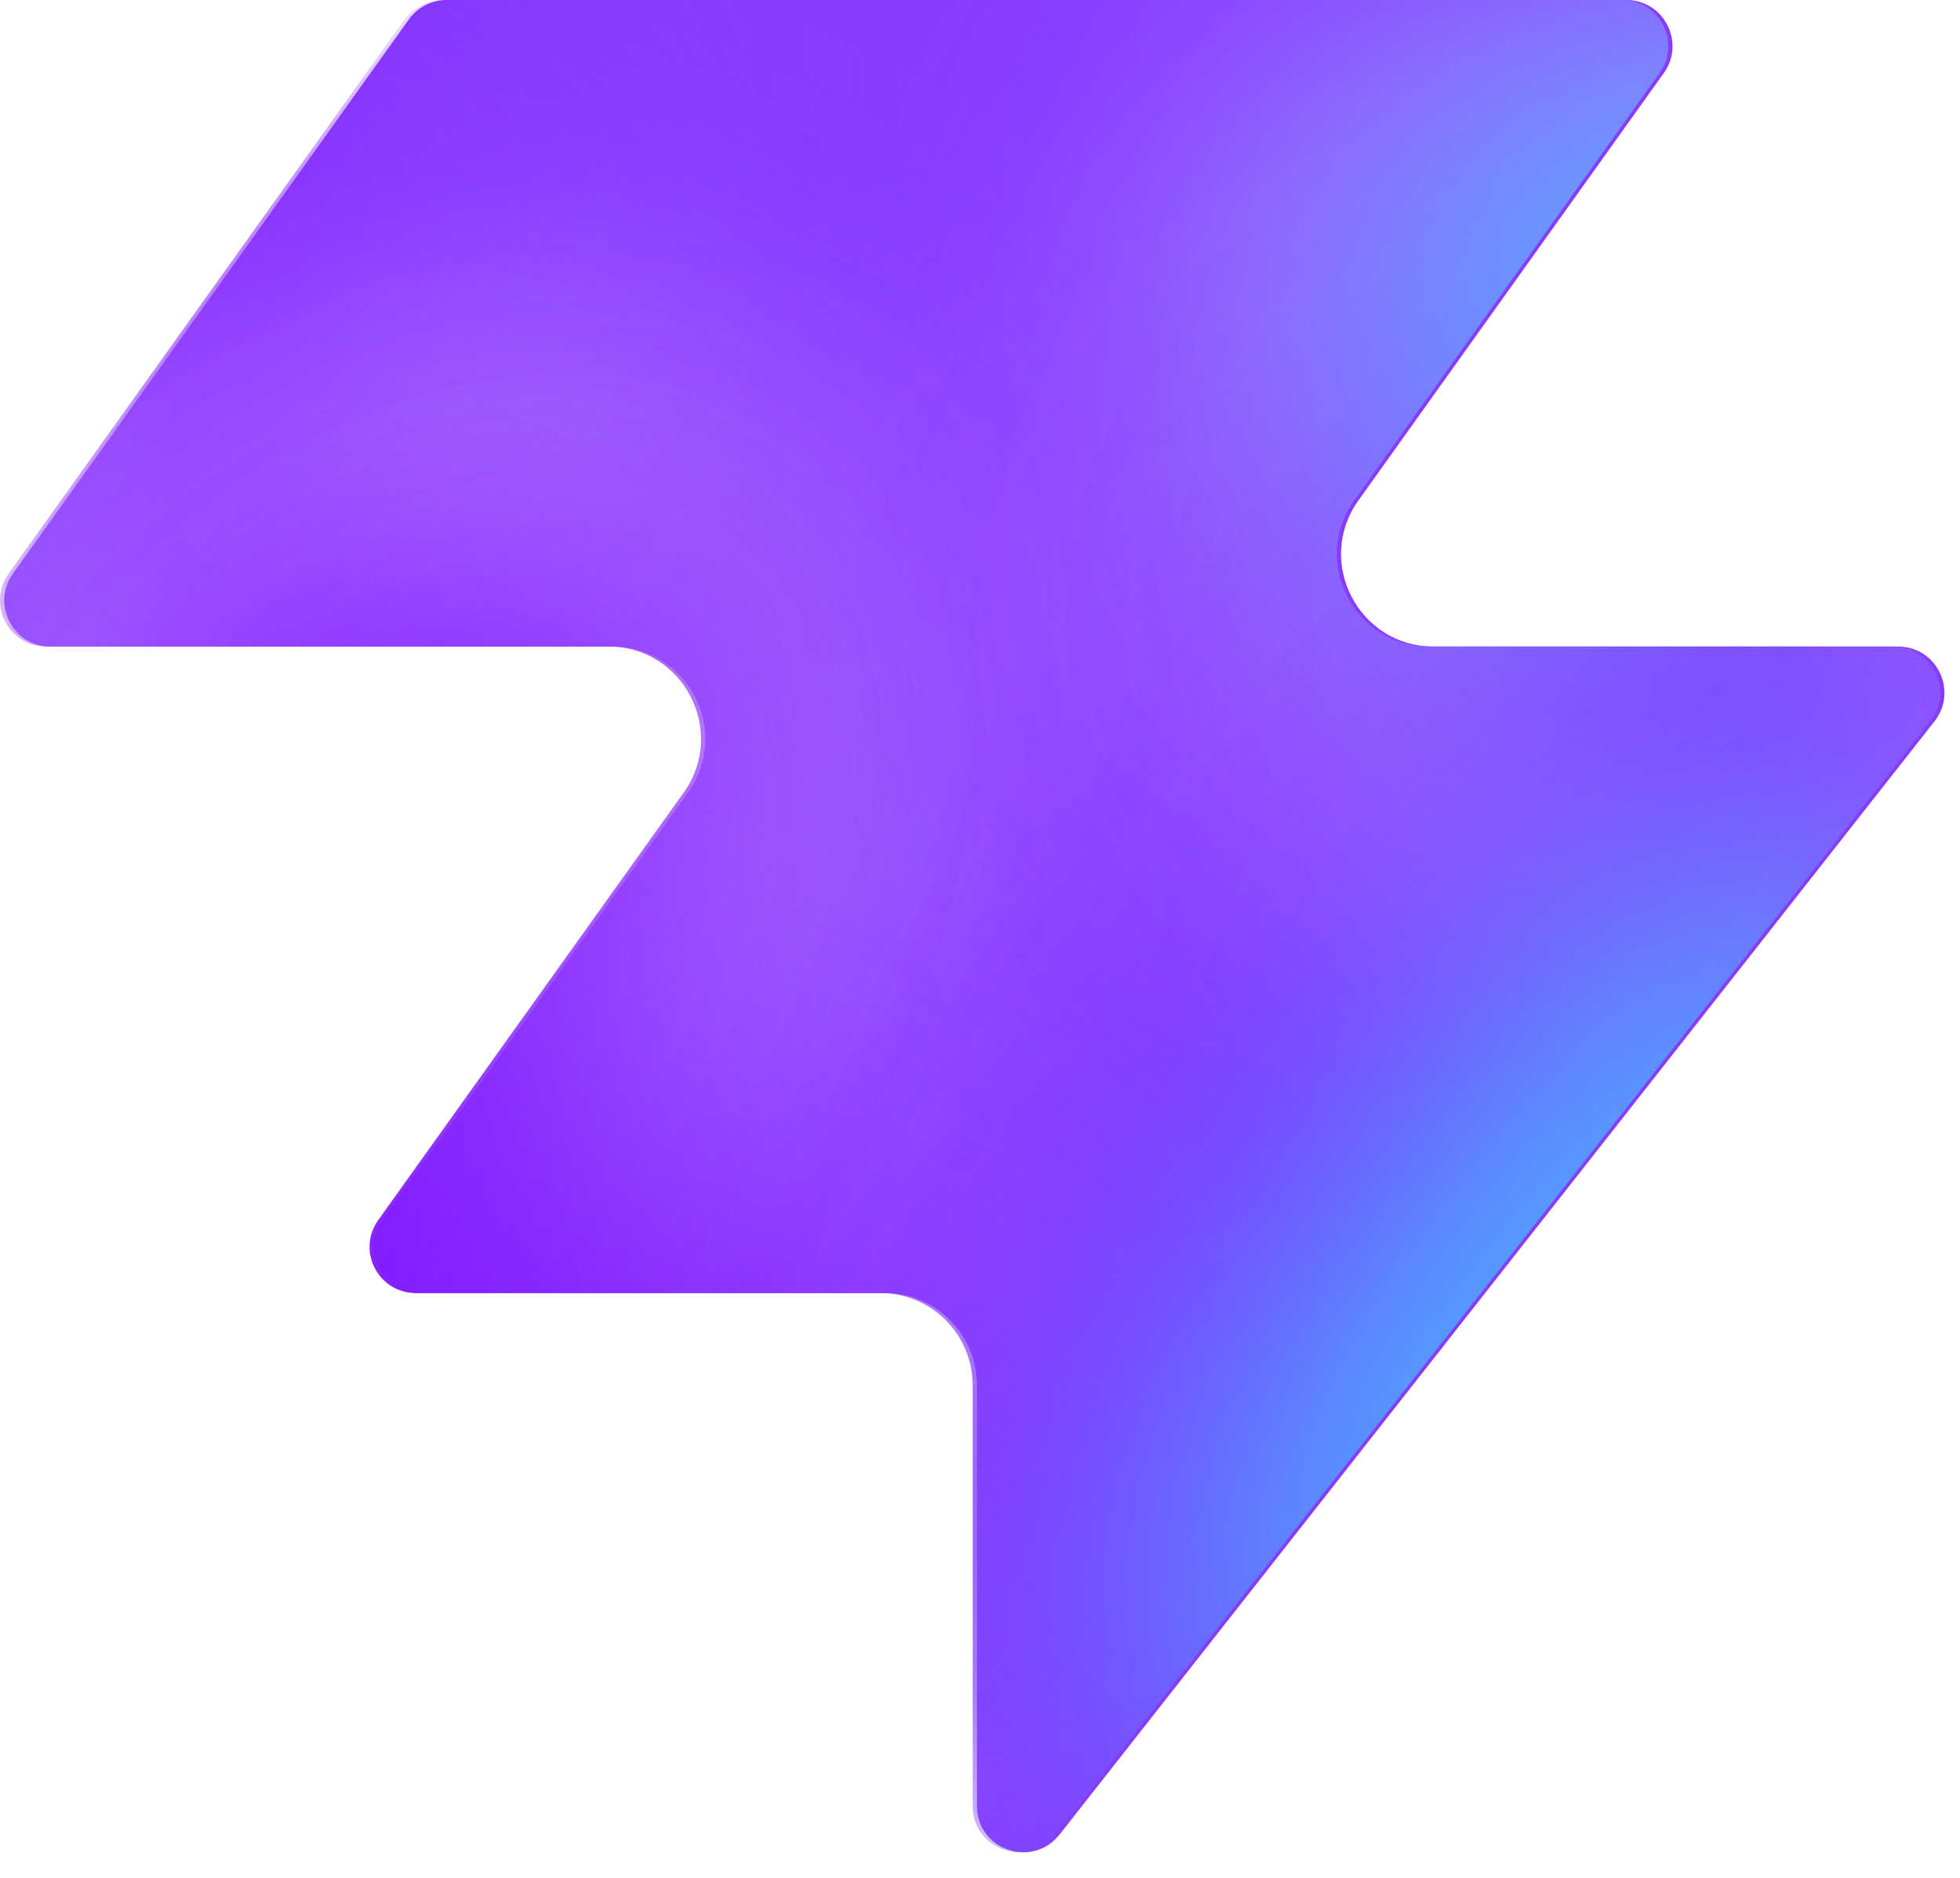
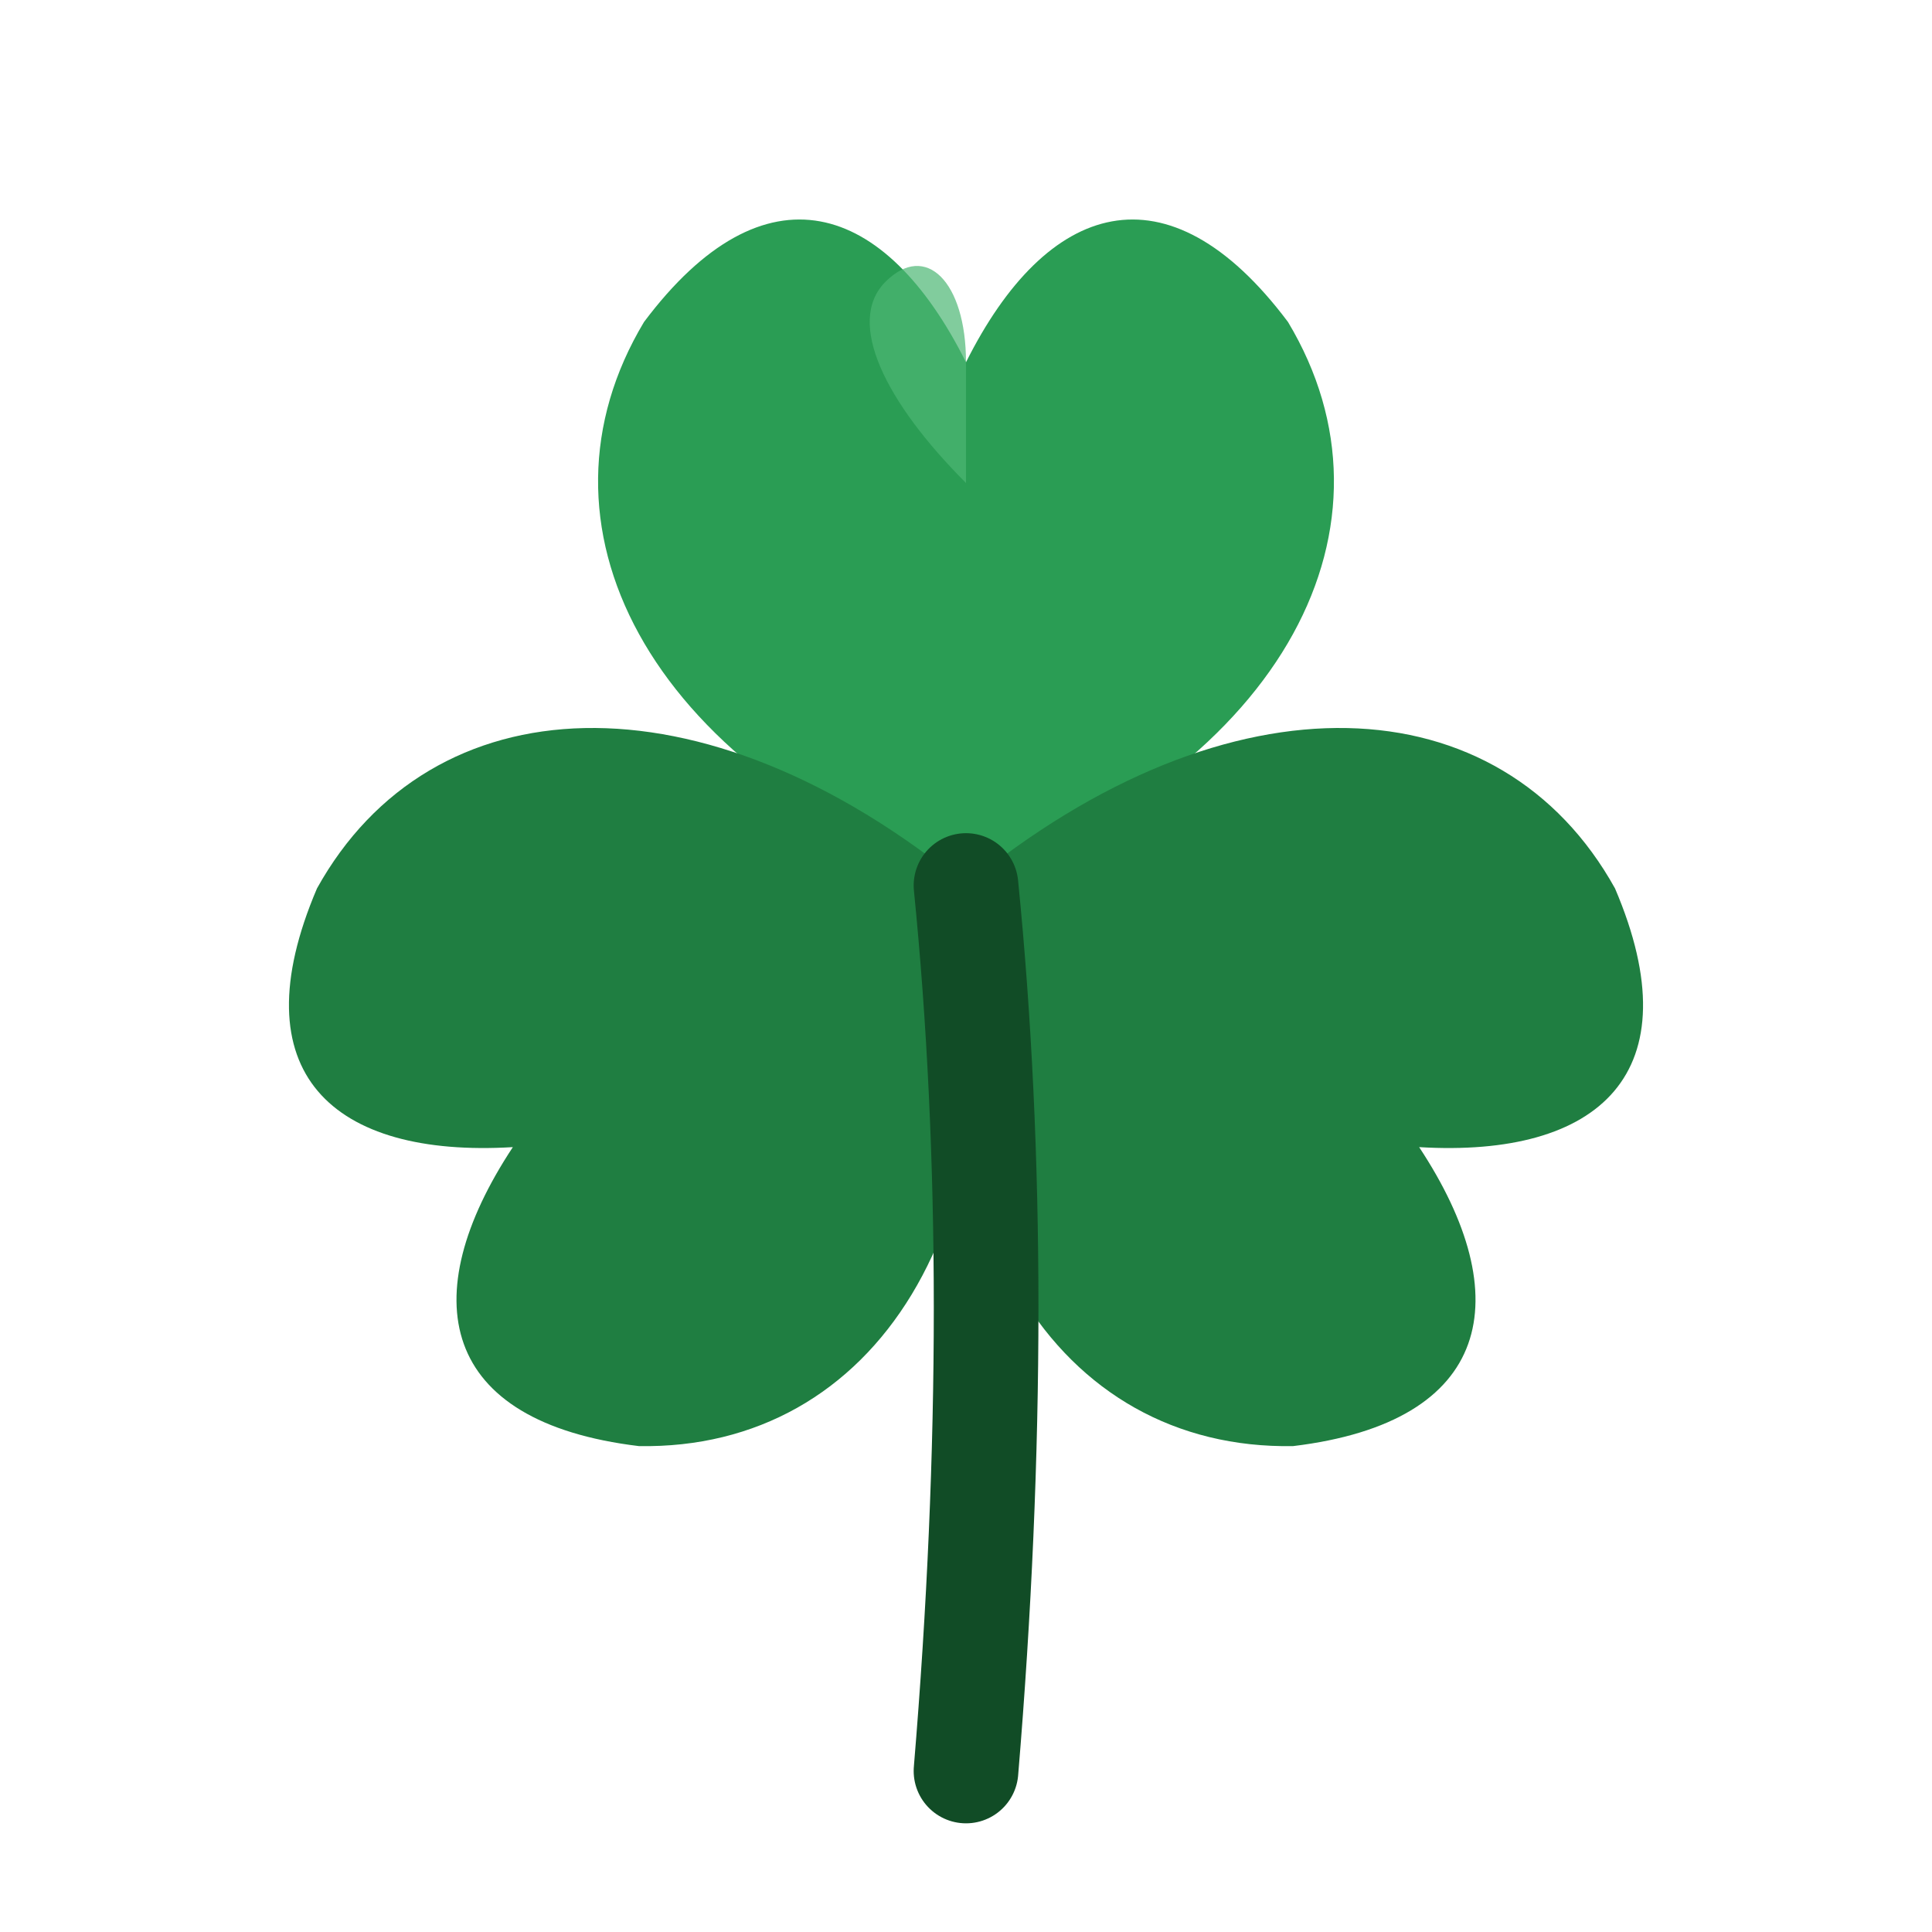
- <svg xmlns="http://www.w3.org/2000/svg" width="48" height="46" fill="none" viewBox="0 0 48 46">
-   <path fill="#863bff" d="M25.946 44.938c-.664.845-2.021.375-2.021-.698V33.937a2.26 2.26 0 0 0-2.262-2.262H10.287c-.92 0-1.456-1.04-.92-1.788l7.48-10.471c1.07-1.497 0-3.578-1.842-3.578H1.237c-.92 0-1.456-1.04-.92-1.788L10.013.474c.214-.297.556-.474.92-.474h28.894c.92 0 1.456 1.04.92 1.788l-7.48 10.471c-1.07 1.498 0 3.579 1.842 3.579h11.377c.943 0 1.473 1.088.89 1.83L25.947 44.94z" style="fill:#863bff;fill:color(display-p3 .525 .23 1);fill-opacity:1" />
-   <mask id="a" width="48" height="46" x="0" y="0" maskUnits="userSpaceOnUse" style="mask-type:alpha">
-     <path fill="#000" d="M25.842 44.938c-.664.844-2.021.375-2.021-.698V33.937a2.26 2.26 0 0 0-2.262-2.262H10.183c-.92 0-1.456-1.04-.92-1.788l7.48-10.471c1.07-1.498 0-3.579-1.842-3.579H1.133c-.92 0-1.456-1.04-.92-1.787L9.91.473c.214-.297.556-.474.92-.474h28.894c.92 0 1.456 1.04.92 1.788l-7.48 10.471c-1.07 1.498 0 3.578 1.842 3.578h11.377c.943 0 1.473 1.088.89 1.832L25.843 44.94z" style="fill:#000;fill-opacity:1" />
-   </mask>
-   <g mask="url(#a)">
-     <g filter="url(#b)">
-       <ellipse cx="5.508" cy="14.704" fill="#ede6ff" rx="5.508" ry="14.704" style="fill:#ede6ff;fill:color(display-p3 .927 .903 1);fill-opacity:1" transform="matrix(.00324 1 1 -.00324 -4.47 31.516)" />
+ <svg xmlns="http://www.w3.org/2000/svg" viewBox="0 0 48 48" fill="none">
+   <g transform="translate(24 22)">
+     <g>
+       <path d="M0 0 C-8 -3 -11 -9 -8 -14 C-5 -18 -2 -17 0 -13 C2 -17 5 -18 8 -14 C11 -9 8 -3 0 0 Z" fill="#2A9D54" />
+       <path d="M0 -10 C-2 -12 -3 -14 -2 -15 C-1 -16 0 -15 0 -13 Z" fill="#4CB673" opacity="0.7" />
    </g>
-     <g filter="url(#c)">
-       <ellipse cx="10.399" cy="29.851" fill="#ede6ff" rx="10.399" ry="29.851" style="fill:#ede6ff;fill:color(display-p3 .927 .903 1);fill-opacity:1" transform="matrix(.00324 1 1 -.00324 -39.328 7.883)" />
+     <g transform="rotate(120)">
+       <path d="M0 0 C-8 -3 -11 -9 -8 -14 C-5 -18 -2 -17 0 -13 C2 -17 5 -18 8 -14 C11 -9 8 -3 0 0 Z" fill="#1F7E41" />
    </g>
-     <g filter="url(#d)">
-       <ellipse cx="5.508" cy="30.487" fill="#7e14ff" rx="5.508" ry="30.487" style="fill:#7e14ff;fill:color(display-p3 .492 .077 1);fill-opacity:1" transform="rotate(89.814 -25.913 -14.639)scale(1 -1)" />
-     </g>
-     <g filter="url(#e)">
-       <ellipse cx="5.508" cy="30.599" fill="#7e14ff" rx="5.508" ry="30.599" style="fill:#7e14ff;fill:color(display-p3 .492 .077 1);fill-opacity:1" transform="rotate(89.814 -32.644 -3.334)scale(1 -1)" />
-     </g>
-     <g filter="url(#f)">
-       <ellipse cx="5.508" cy="30.599" fill="#7e14ff" rx="5.508" ry="30.599" style="fill:#7e14ff;fill:color(display-p3 .492 .077 1);fill-opacity:1" transform="matrix(.00324 1 1 -.00324 -34.34 30.47)" />
-     </g>
-     <g filter="url(#g)">
-       <ellipse cx="14.072" cy="22.078" fill="#ede6ff" rx="14.072" ry="22.078" style="fill:#ede6ff;fill:color(display-p3 .927 .903 1);fill-opacity:1" transform="rotate(93.35 24.506 48.493)scale(-1 1)" />
-     </g>
-     <g filter="url(#h)">
-       <ellipse cx="3.47" cy="21.501" fill="#7e14ff" rx="3.47" ry="21.501" style="fill:#7e14ff;fill:color(display-p3 .492 .077 1);fill-opacity:1" transform="rotate(89.009 28.708 47.59)scale(-1 1)" />
-     </g>
-     <g filter="url(#i)">
-       <ellipse cx="3.47" cy="21.501" fill="#7e14ff" rx="3.47" ry="21.501" style="fill:#7e14ff;fill:color(display-p3 .492 .077 1);fill-opacity:1" transform="rotate(89.009 28.708 47.59)scale(-1 1)" />
-     </g>
-     <g filter="url(#j)">
-       <ellipse cx=".387" cy="8.972" fill="#7e14ff" rx="4.407" ry="29.108" style="fill:#7e14ff;fill:color(display-p3 .492 .077 1);fill-opacity:1" transform="rotate(39.51 .387 8.972)" />
-     </g>
-     <g filter="url(#k)">
-       <ellipse cx="47.523" cy="-6.092" fill="#7e14ff" rx="4.407" ry="29.108" style="fill:#7e14ff;fill:color(display-p3 .492 .077 1);fill-opacity:1" transform="rotate(37.892 47.523 -6.092)" />
-     </g>
-     <g filter="url(#l)">
-       <ellipse cx="41.412" cy="6.333" fill="#47bfff" rx="5.971" ry="9.665" style="fill:#47bfff;fill:color(display-p3 .28 .748 1);fill-opacity:1" transform="rotate(37.892 41.412 6.333)" />
-     </g>
-     <g filter="url(#m)">
-       <ellipse cx="-1.879" cy="38.332" fill="#7e14ff" rx="4.407" ry="29.108" style="fill:#7e14ff;fill:color(display-p3 .492 .077 1);fill-opacity:1" transform="rotate(37.892 -1.88 38.332)" />
-     </g>
-     <g filter="url(#n)">
-       <ellipse cx="-1.879" cy="38.332" fill="#7e14ff" rx="4.407" ry="29.108" style="fill:#7e14ff;fill:color(display-p3 .492 .077 1);fill-opacity:1" transform="rotate(37.892 -1.88 38.332)" />
-     </g>
-     <g filter="url(#o)">
-       <ellipse cx="35.651" cy="29.907" fill="#7e14ff" rx="4.407" ry="29.108" style="fill:#7e14ff;fill:color(display-p3 .492 .077 1);fill-opacity:1" transform="rotate(37.892 35.651 29.907)" />
-     </g>
-     <g filter="url(#p)">
-       <ellipse cx="38.418" cy="32.4" fill="#47bfff" rx="5.971" ry="15.297" style="fill:#47bfff;fill:color(display-p3 .28 .748 1);fill-opacity:1" transform="rotate(37.892 38.418 32.4)" />
+     <g transform="rotate(240)">
+       <path d="M0 0 C-8 -3 -11 -9 -8 -14 C-5 -18 -2 -17 0 -13 C2 -17 5 -18 8 -14 C11 -9 8 -3 0 0 Z" fill="#1F7E41" />
    </g>
  </g>
-   <defs>
-     <filter id="b" width="60.045" height="41.654" x="-19.77" y="16.149" color-interpolation-filters="sRGB" filterUnits="userSpaceOnUse">
-       <feFlood flood-opacity="0" result="BackgroundImageFix" />
-       <feBlend in="SourceGraphic" in2="BackgroundImageFix" result="shape" />
-       <feGaussianBlur result="effect1_foregroundBlur_2002_17158" stdDeviation="7.659" />
-     </filter>
-     <filter id="c" width="90.34" height="51.437" x="-54.613" y="-7.533" color-interpolation-filters="sRGB" filterUnits="userSpaceOnUse">
-       <feFlood flood-opacity="0" result="BackgroundImageFix" />
-       <feBlend in="SourceGraphic" in2="BackgroundImageFix" result="shape" />
-       <feGaussianBlur result="effect1_foregroundBlur_2002_17158" stdDeviation="7.659" />
-     </filter>
-     <filter id="d" width="79.355" height="29.4" x="-49.64" y="2.03" color-interpolation-filters="sRGB" filterUnits="userSpaceOnUse">
-       <feFlood flood-opacity="0" result="BackgroundImageFix" />
-       <feBlend in="SourceGraphic" in2="BackgroundImageFix" result="shape" />
-       <feGaussianBlur result="effect1_foregroundBlur_2002_17158" stdDeviation="4.596" />
-     </filter>
-     <filter id="e" width="79.579" height="29.4" x="-45.045" y="20.029" color-interpolation-filters="sRGB" filterUnits="userSpaceOnUse">
-       <feFlood flood-opacity="0" result="BackgroundImageFix" />
-       <feBlend in="SourceGraphic" in2="BackgroundImageFix" result="shape" />
-       <feGaussianBlur result="effect1_foregroundBlur_2002_17158" stdDeviation="4.596" />
-     </filter>
-     <filter id="f" width="79.579" height="29.4" x="-43.513" y="21.178" color-interpolation-filters="sRGB" filterUnits="userSpaceOnUse">
-       <feFlood flood-opacity="0" result="BackgroundImageFix" />
-       <feBlend in="SourceGraphic" in2="BackgroundImageFix" result="shape" />
-       <feGaussianBlur result="effect1_foregroundBlur_2002_17158" stdDeviation="4.596" />
-     </filter>
-     <filter id="g" width="74.749" height="58.852" x="15.756" y="-17.901" color-interpolation-filters="sRGB" filterUnits="userSpaceOnUse">
-       <feFlood flood-opacity="0" result="BackgroundImageFix" />
-       <feBlend in="SourceGraphic" in2="BackgroundImageFix" result="shape" />
-       <feGaussianBlur result="effect1_foregroundBlur_2002_17158" stdDeviation="7.659" />
-     </filter>
-     <filter id="h" width="61.377" height="25.362" x="23.548" y="2.284" color-interpolation-filters="sRGB" filterUnits="userSpaceOnUse">
-       <feFlood flood-opacity="0" result="BackgroundImageFix" />
-       <feBlend in="SourceGraphic" in2="BackgroundImageFix" result="shape" />
-       <feGaussianBlur result="effect1_foregroundBlur_2002_17158" stdDeviation="4.596" />
-     </filter>
-     <filter id="i" width="61.377" height="25.362" x="23.548" y="2.284" color-interpolation-filters="sRGB" filterUnits="userSpaceOnUse">
-       <feFlood flood-opacity="0" result="BackgroundImageFix" />
-       <feBlend in="SourceGraphic" in2="BackgroundImageFix" result="shape" />
-       <feGaussianBlur result="effect1_foregroundBlur_2002_17158" stdDeviation="4.596" />
-     </filter>
-     <filter id="j" width="56.045" height="63.649" x="-27.636" y="-22.853" color-interpolation-filters="sRGB" filterUnits="userSpaceOnUse">
-       <feFlood flood-opacity="0" result="BackgroundImageFix" />
-       <feBlend in="SourceGraphic" in2="BackgroundImageFix" result="shape" />
-       <feGaussianBlur result="effect1_foregroundBlur_2002_17158" stdDeviation="4.596" />
-     </filter>
-     <filter id="k" width="54.814" height="64.646" x="20.116" y="-38.415" color-interpolation-filters="sRGB" filterUnits="userSpaceOnUse">
-       <feFlood flood-opacity="0" result="BackgroundImageFix" />
-       <feBlend in="SourceGraphic" in2="BackgroundImageFix" result="shape" />
-       <feGaussianBlur result="effect1_foregroundBlur_2002_17158" stdDeviation="4.596" />
-     </filter>
-     <filter id="l" width="33.541" height="35.313" x="24.641" y="-11.323" color-interpolation-filters="sRGB" filterUnits="userSpaceOnUse">
-       <feFlood flood-opacity="0" result="BackgroundImageFix" />
-       <feBlend in="SourceGraphic" in2="BackgroundImageFix" result="shape" />
-       <feGaussianBlur result="effect1_foregroundBlur_2002_17158" stdDeviation="4.596" />
-     </filter>
-     <filter id="m" width="54.814" height="64.646" x="-29.286" y="6.009" color-interpolation-filters="sRGB" filterUnits="userSpaceOnUse">
-       <feFlood flood-opacity="0" result="BackgroundImageFix" />
-       <feBlend in="SourceGraphic" in2="BackgroundImageFix" result="shape" />
-       <feGaussianBlur result="effect1_foregroundBlur_2002_17158" stdDeviation="4.596" />
-     </filter>
-     <filter id="n" width="54.814" height="64.646" x="-29.286" y="6.009" color-interpolation-filters="sRGB" filterUnits="userSpaceOnUse">
-       <feFlood flood-opacity="0" result="BackgroundImageFix" />
-       <feBlend in="SourceGraphic" in2="BackgroundImageFix" result="shape" />
-       <feGaussianBlur result="effect1_foregroundBlur_2002_17158" stdDeviation="4.596" />
-     </filter>
-     <filter id="o" width="54.814" height="64.646" x="8.244" y="-2.416" color-interpolation-filters="sRGB" filterUnits="userSpaceOnUse">
-       <feFlood flood-opacity="0" result="BackgroundImageFix" />
-       <feBlend in="SourceGraphic" in2="BackgroundImageFix" result="shape" />
-       <feGaussianBlur result="effect1_foregroundBlur_2002_17158" stdDeviation="4.596" />
-     </filter>
-     <filter id="p" width="39.409" height="43.623" x="18.713" y="10.588" color-interpolation-filters="sRGB" filterUnits="userSpaceOnUse">
-       <feFlood flood-opacity="0" result="BackgroundImageFix" />
-       <feBlend in="SourceGraphic" in2="BackgroundImageFix" result="shape" />
-       <feGaussianBlur result="effect1_foregroundBlur_2002_17158" stdDeviation="4.596" />
-     </filter>
-   </defs>
+   <path d="M24 22 Q25 32 24 44" stroke="#114C26" stroke-width="2.6" stroke-linecap="round" />
</svg>
